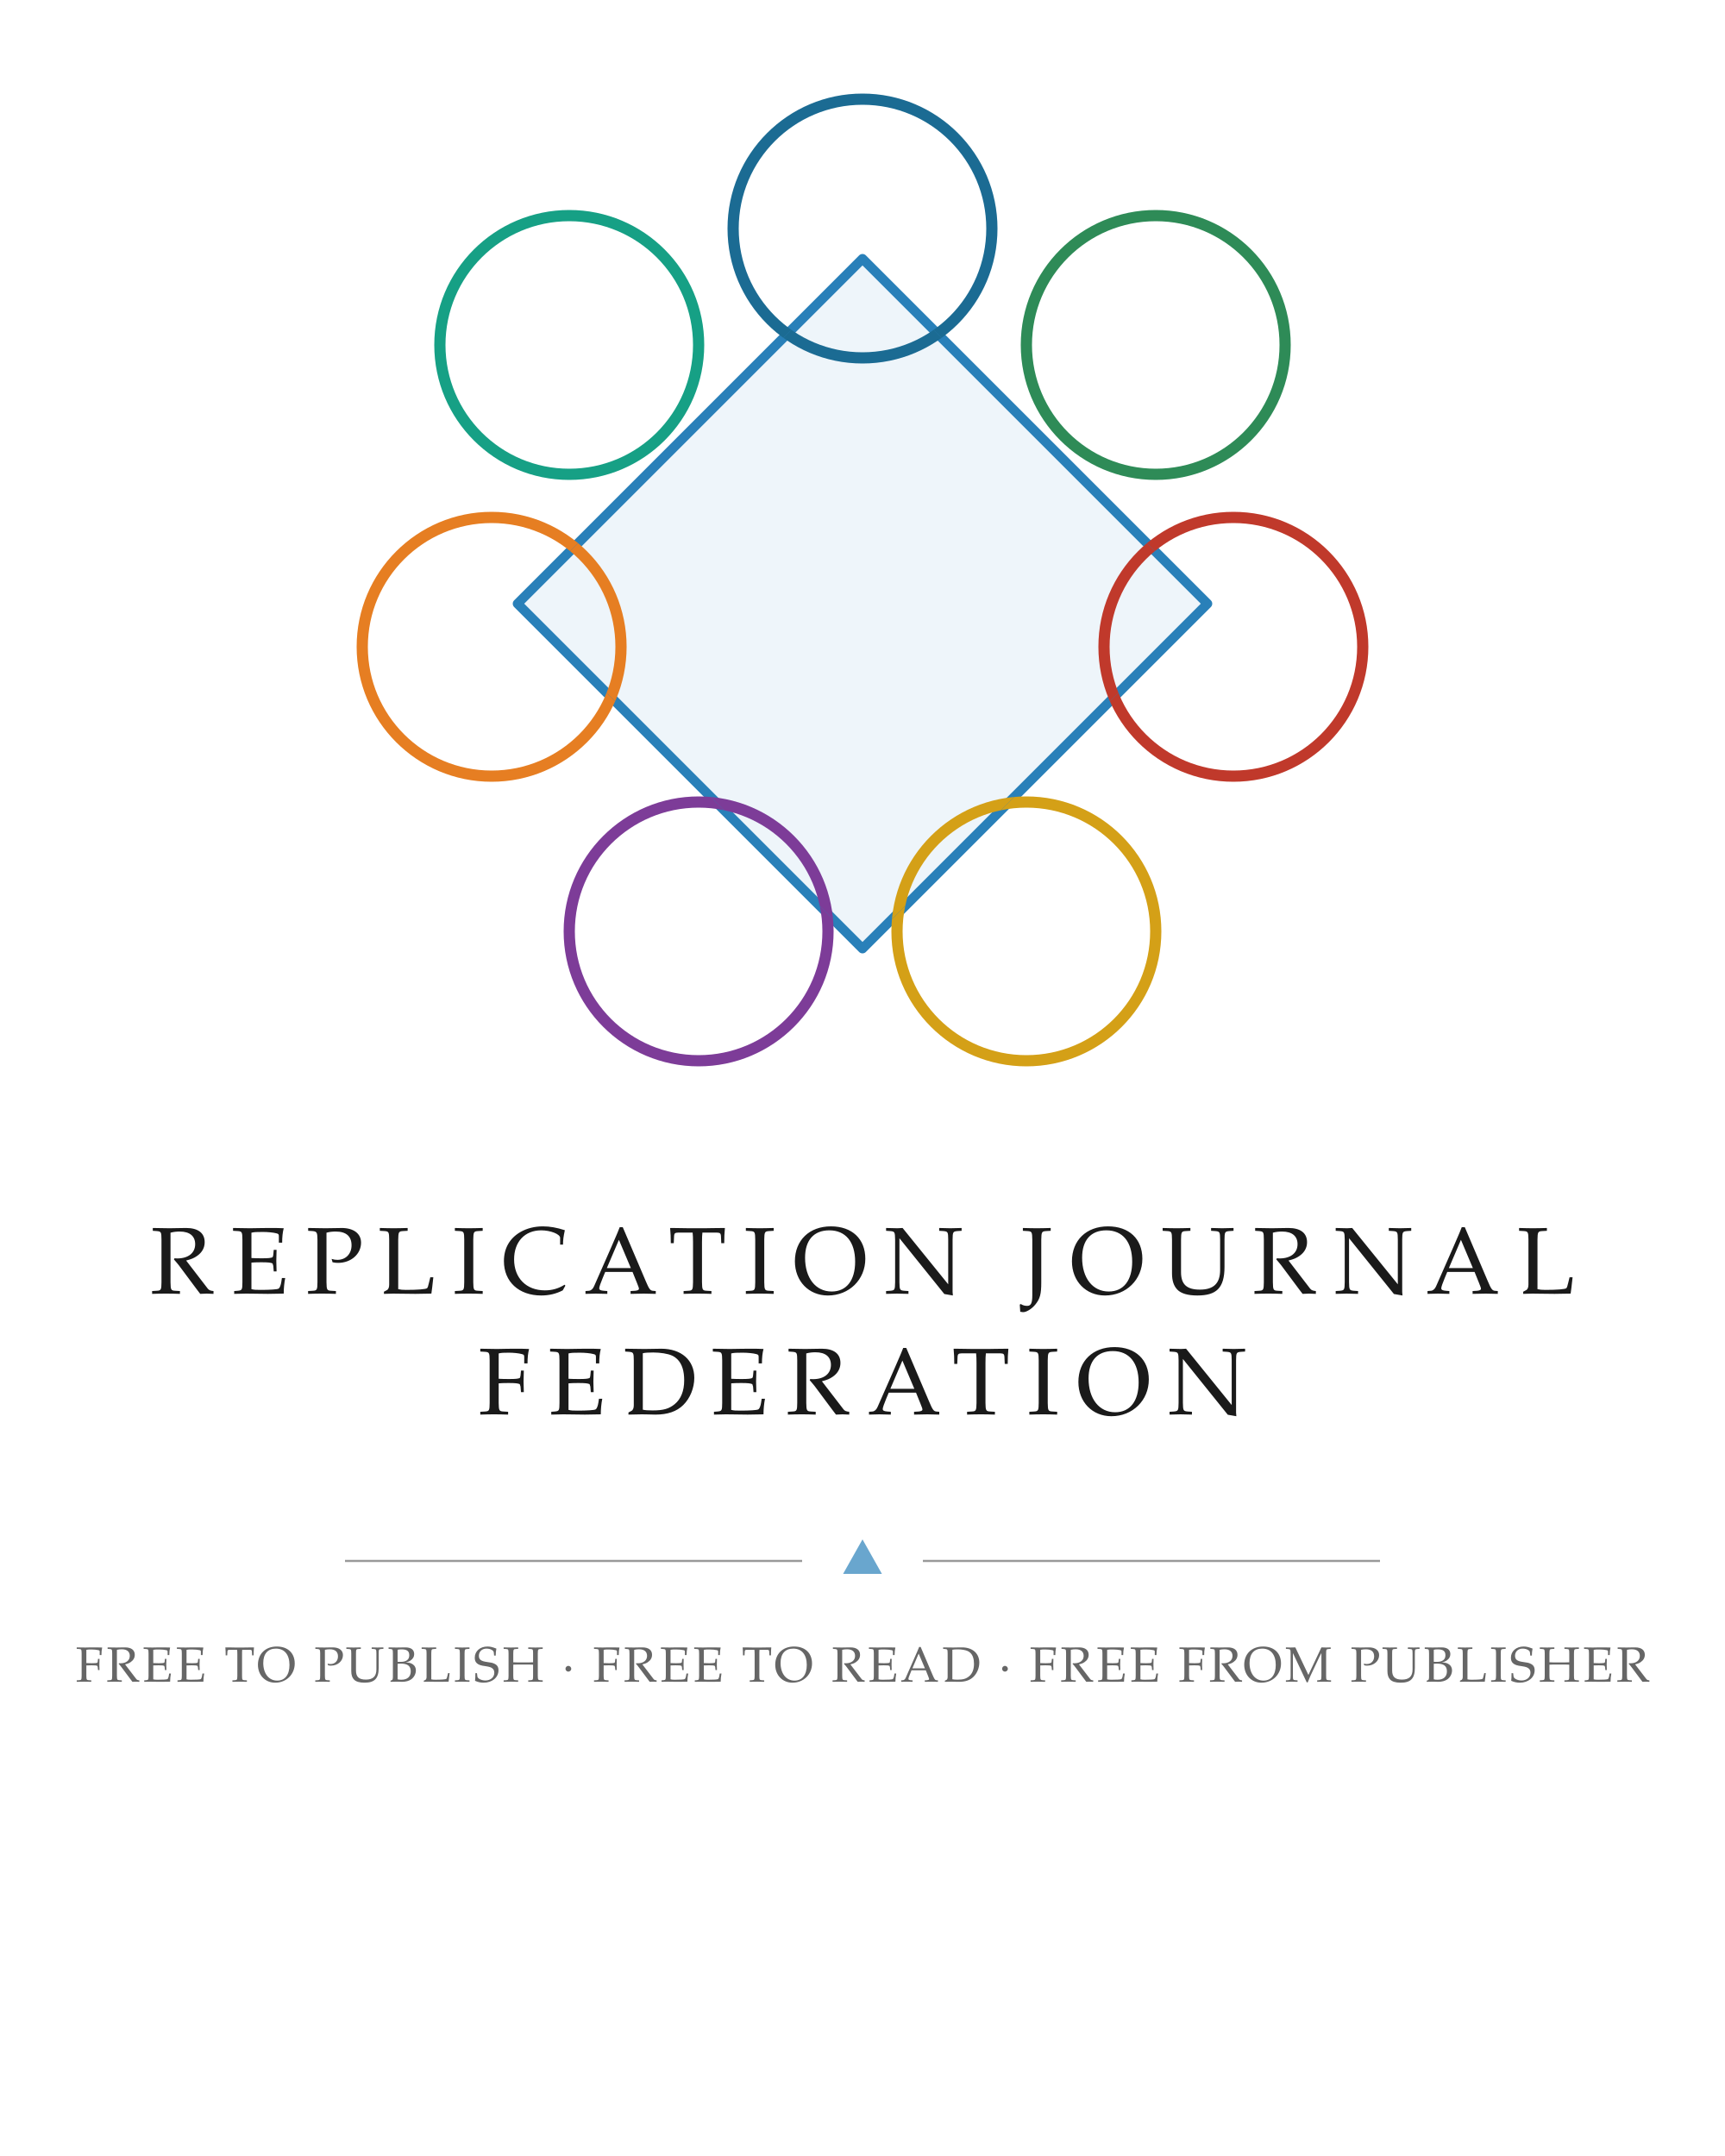
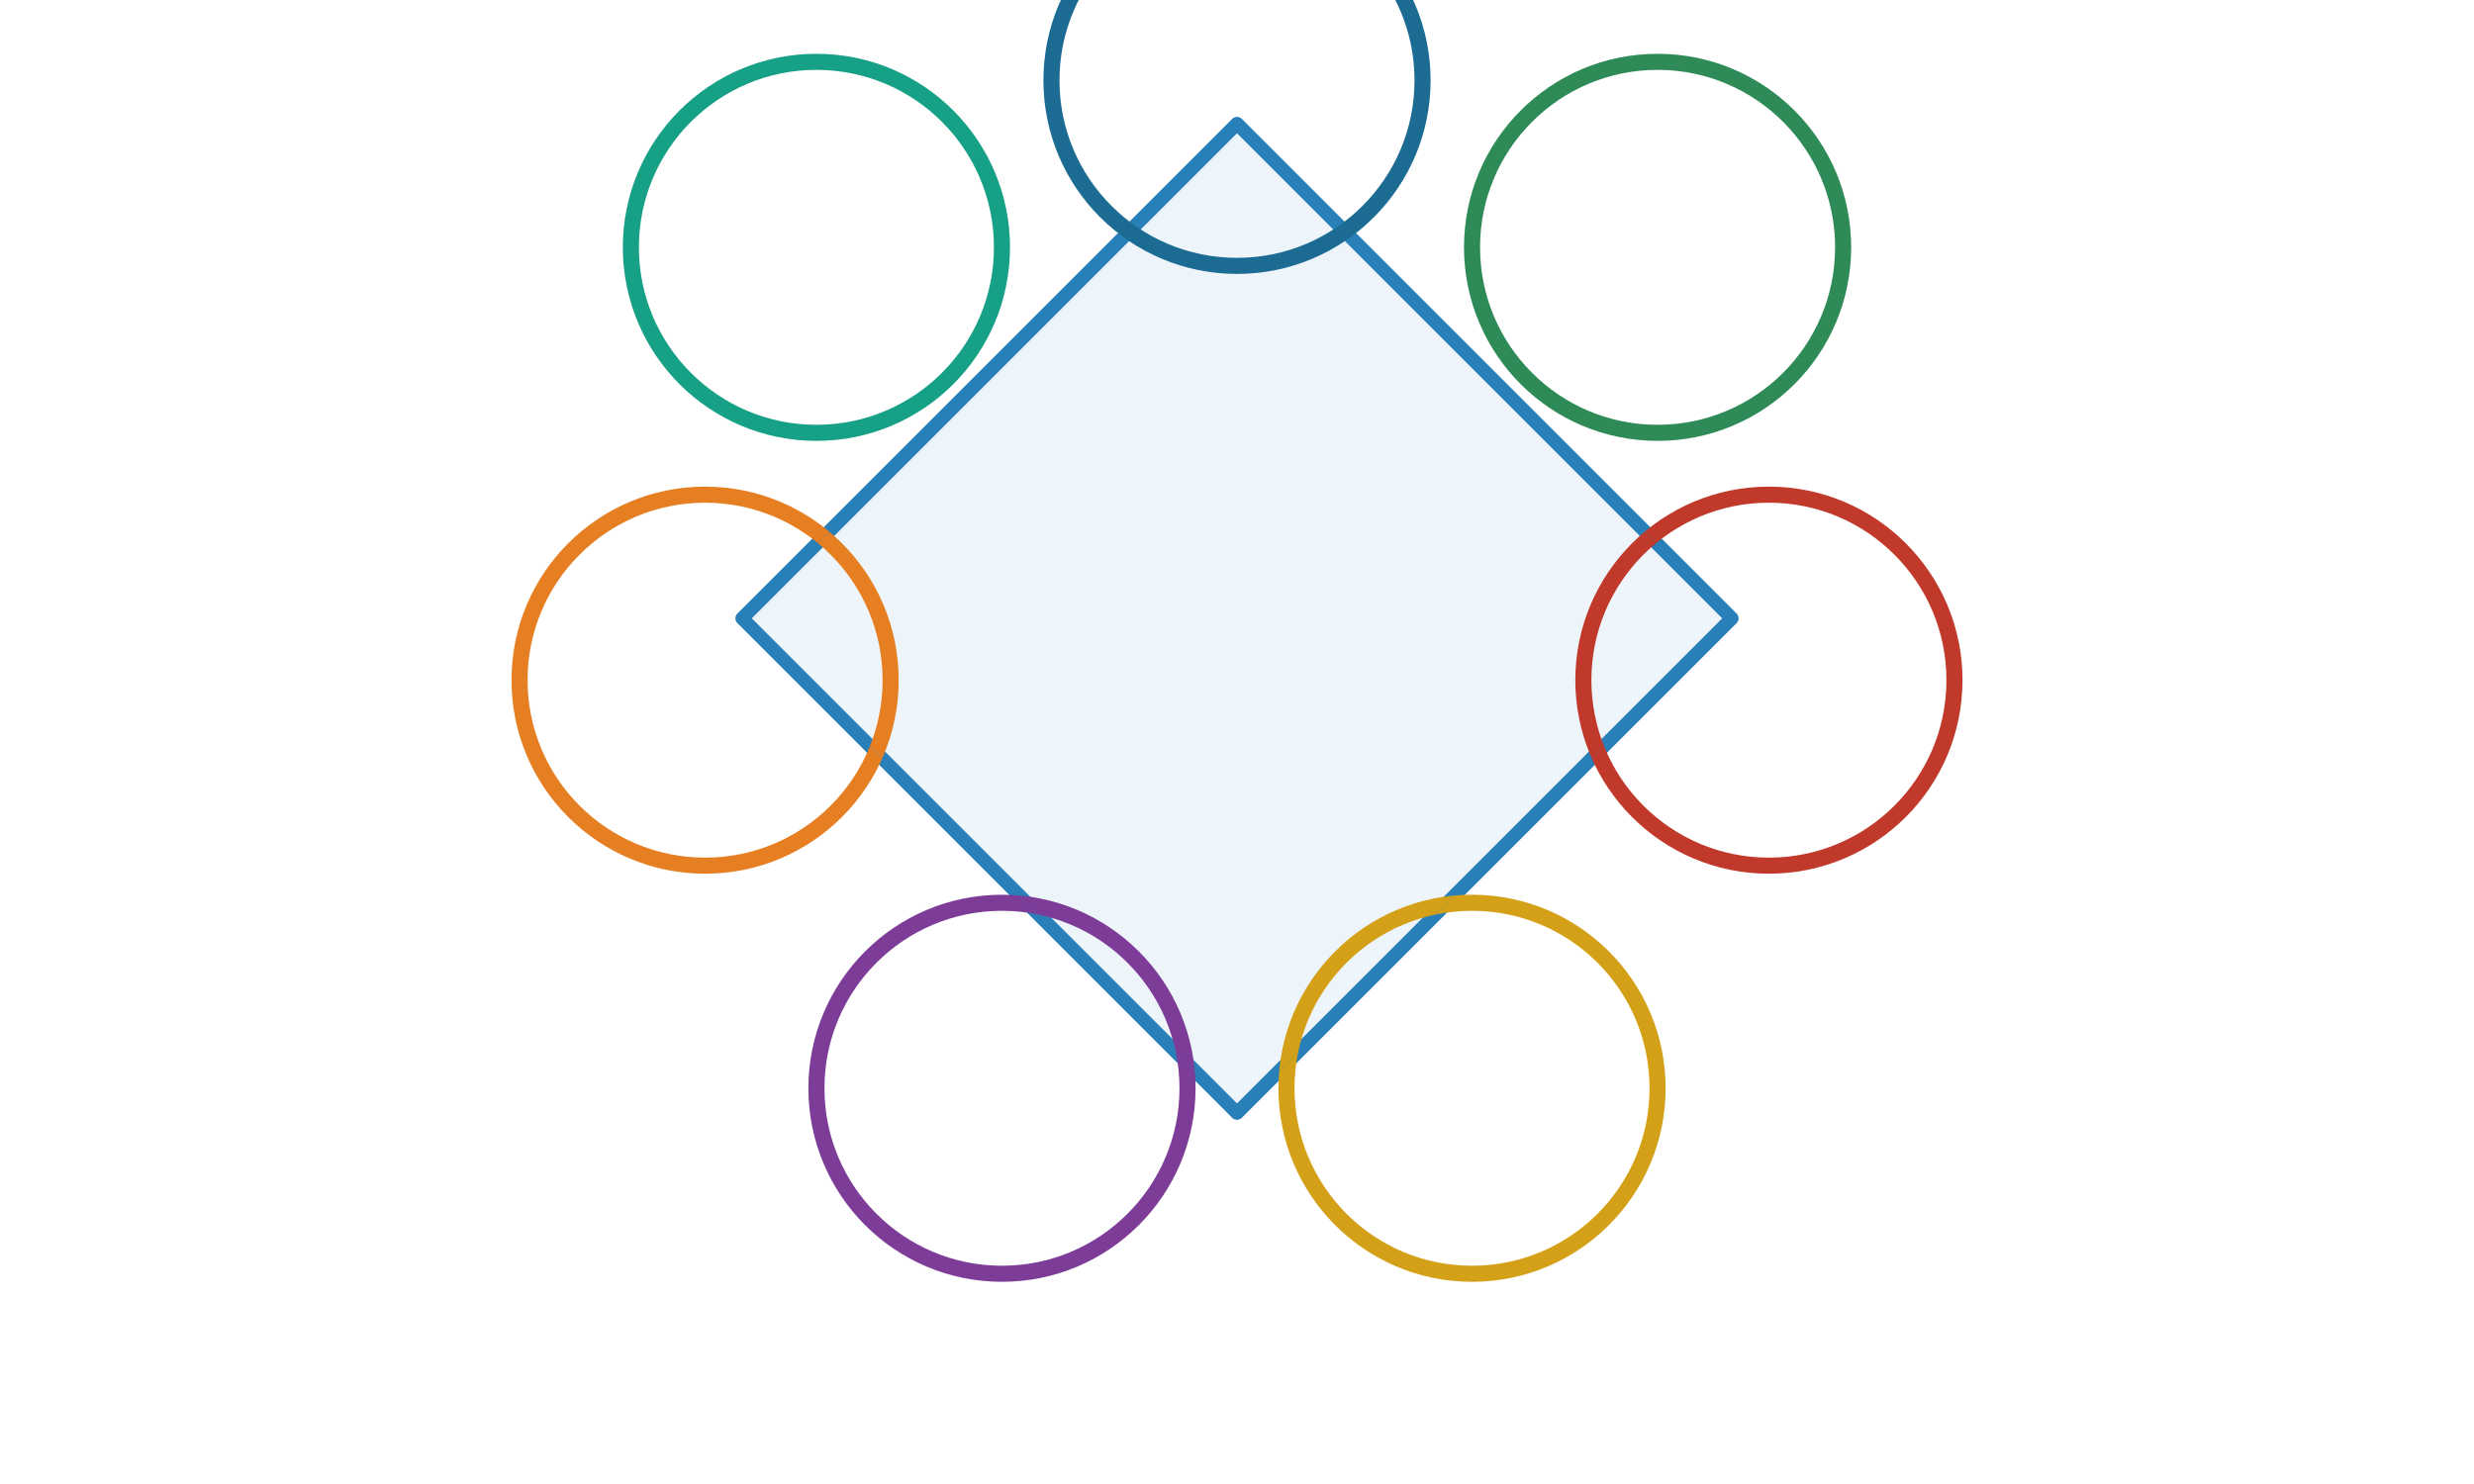
- <svg xmlns="http://www.w3.org/2000/svg" width="400" height="500" viewBox="0 0 400 500">
+ <svg xmlns="http://www.w3.org/2000/svg" width="400" height="240" viewBox="0 0 400 240">
  <defs>
    <style>
.ring { fill: none; stroke-width: 2.6; stroke-linecap: round; }
.dm { fill: none; stroke-width: 2.2; stroke-linejoin: round; stroke: #2980B9; }
.dm-bg { opacity: 0.08; fill: #2980B9; }
.c1 { stroke: #1B6B93; } .c2 { stroke: #2E8B57; } .c3 { stroke: #C0392B; }
.c4 { stroke: #D4A017; } .c5 { stroke: #7D3C98; } .c6 { stroke: #E67E22; }
.c7 { stroke: #16A085; }
- .title-text { font-family: 'Palatino Linotype', 'Book Antiqua', Palatino, Georgia, serif; font-weight: 400; letter-spacing: 0.18em; }
- .tagline-text { font-family: 'Palatino Linotype', 'Book Antiqua', Palatino, Georgia, serif; font-weight: 400; letter-spacing: 0.06em; }
</style>
    <clipPath id="d7-in">
-       <polygon points="200,60 280,140 200,220 120,140" />
+       <polygon points="200,20 280,100 200,180 120,100" />
    </clipPath>
    <clipPath id="d7-out">
-       <path d="M0,0H400V300H0Z M200,60L120,140 200,220 280,140Z" clip-rule="evenodd" />
+       <path d="M0,0H400V240H0Z M200,20L120,100 200,180 280,100Z" clip-rule="evenodd" />
    </clipPath>
  </defs>
-   <polygon class="dm-bg" points="200,60 280,140 200,220 120,140" />
-   <polygon class="dm" points="200,60 280,140 200,220 120,140" />
+   <polygon class="dm-bg" points="200,20 280,100 200,180 120,100" />
+   <polygon class="dm" points="200,20 280,100 200,180 120,100" />
  <g clip-path="url(#d7-out)">
-     <circle class="ring c1" cx="200" cy="53" r="30" />
-     <circle class="ring c2" cx="268" cy="80" r="30" />
-     <circle class="ring c3" cx="286" cy="150" r="30" />
-     <circle class="ring c4" cx="238" cy="216" r="30" />
-     <circle class="ring c5" cx="162" cy="216" r="30" />
-     <circle class="ring c6" cx="114" cy="150" r="30" />
-     <circle class="ring c7" cx="132" cy="80" r="30" />
+     <circle class="ring c1" cx="200" cy="13" r="30" />
+     <circle class="ring c2" cx="268" cy="40" r="30" />
+     <circle class="ring c3" cx="286" cy="110" r="30" />
+     <circle class="ring c4" cx="238" cy="176" r="30" />
+     <circle class="ring c5" cx="162" cy="176" r="30" />
+     <circle class="ring c6" cx="114" cy="110" r="30" />
+     <circle class="ring c7" cx="132" cy="40" r="30" />
  </g>
  <g clip-path="url(#d7-in)">
-     <circle class="ring c1" cx="200" cy="53" r="30" />
-     <circle class="ring c2" cx="268" cy="80" r="30" />
-     <circle class="ring c3" cx="286" cy="150" r="30" />
-     <circle class="ring c4" cx="238" cy="216" r="30" />
-     <circle class="ring c5" cx="162" cy="216" r="30" />
-     <circle class="ring c6" cx="114" cy="150" r="30" />
-     <circle class="ring c7" cx="132" cy="80" r="30" />
+     <circle class="ring c1" cx="200" cy="13" r="30" />
+     <circle class="ring c2" cx="268" cy="40" r="30" />
+     <circle class="ring c3" cx="286" cy="110" r="30" />
+     <circle class="ring c4" cx="238" cy="176" r="30" />
+     <circle class="ring c5" cx="162" cy="176" r="30" />
+     <circle class="ring c6" cx="114" cy="110" r="30" />
+     <circle class="ring c7" cx="132" cy="40" r="30" />
  </g>
-   <text x="200" y="300" text-anchor="middle" class="title-text" fill="#1A1A1A" font-size="22">REPLICATION JOURNAL</text>
-   <text x="200" y="328" text-anchor="middle" class="title-text" fill="#1A1A1A" font-size="22">FEDERATION</text>
-   <g transform="translate(200, 362)">
-     <line x1="-120" y1="0" x2="-14" y2="0" stroke="#999" stroke-width="0.5" />
-     <polygon points="0,-5 4.5,3 -4.5,3" fill="#2980B9" opacity="0.7" />
-     <line x1="14" y1="0" x2="120" y2="0" stroke="#999" stroke-width="0.5" />
-   </g>
-   <text x="200" y="390" text-anchor="middle" class="tagline-text" fill="#666666" font-size="11.5">FREE TO PUBLISH  ·  FREE TO READ  ·  FREE FROM PUBLISHER</text>
</svg>
